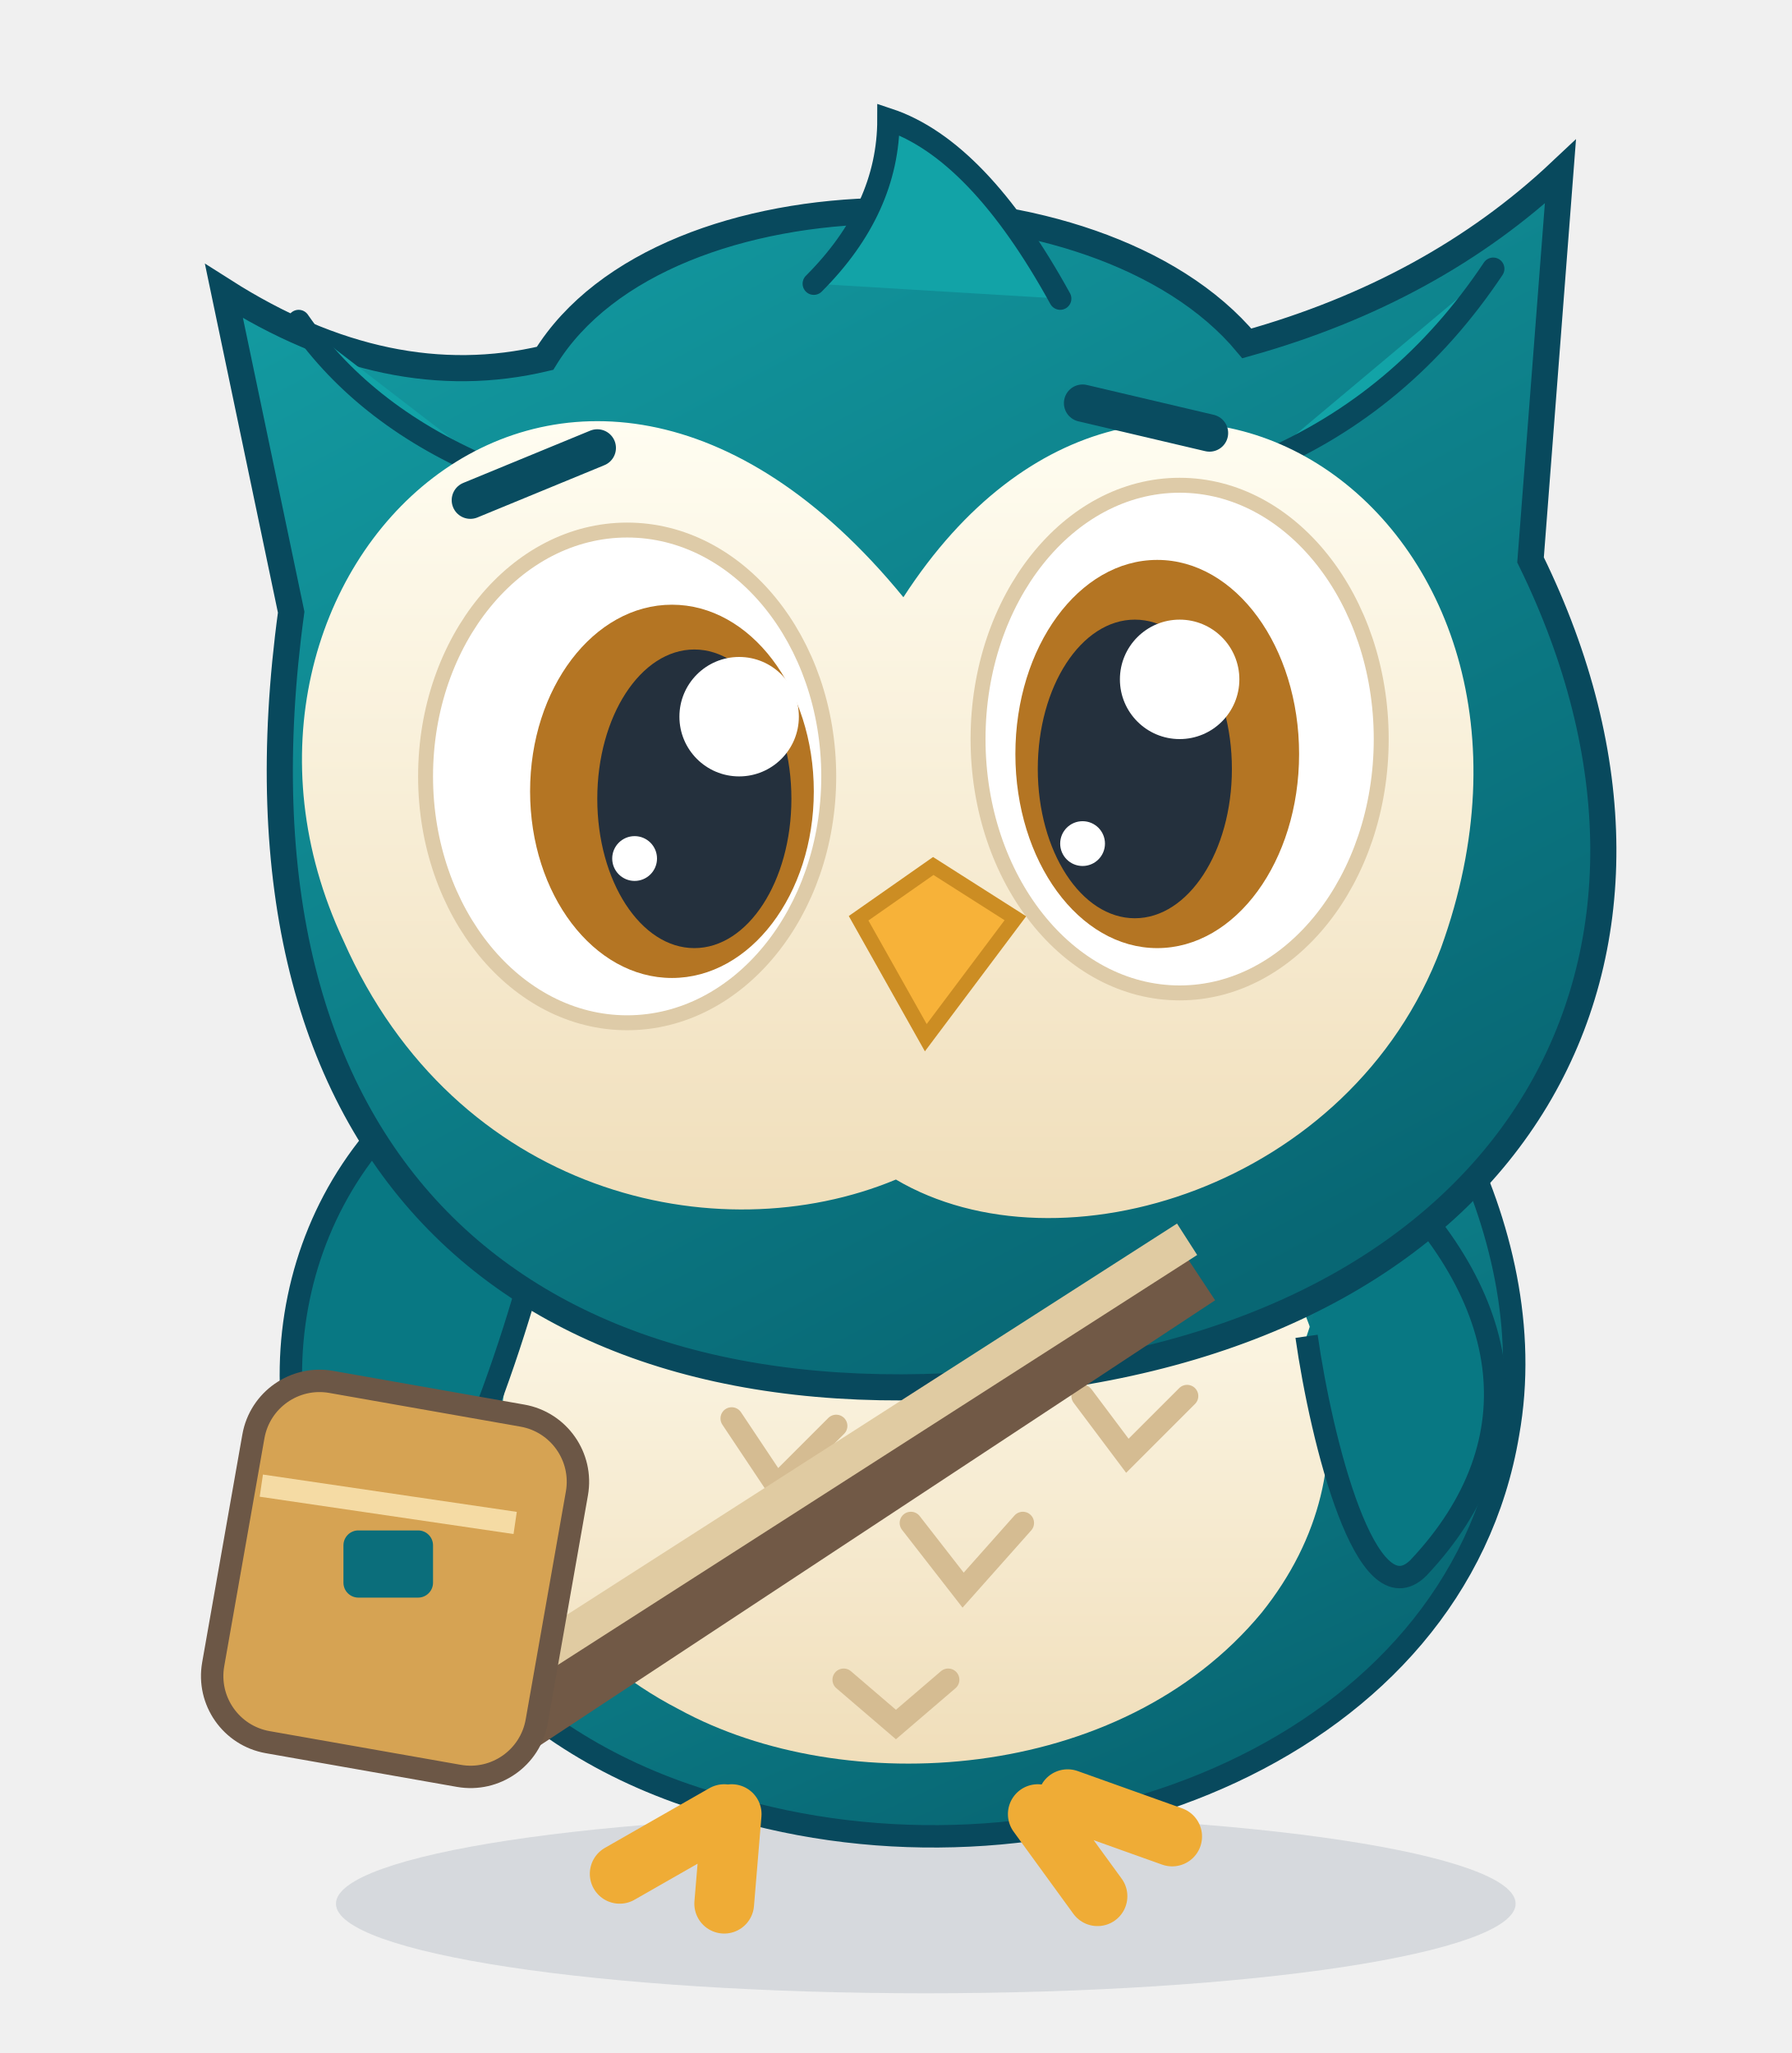
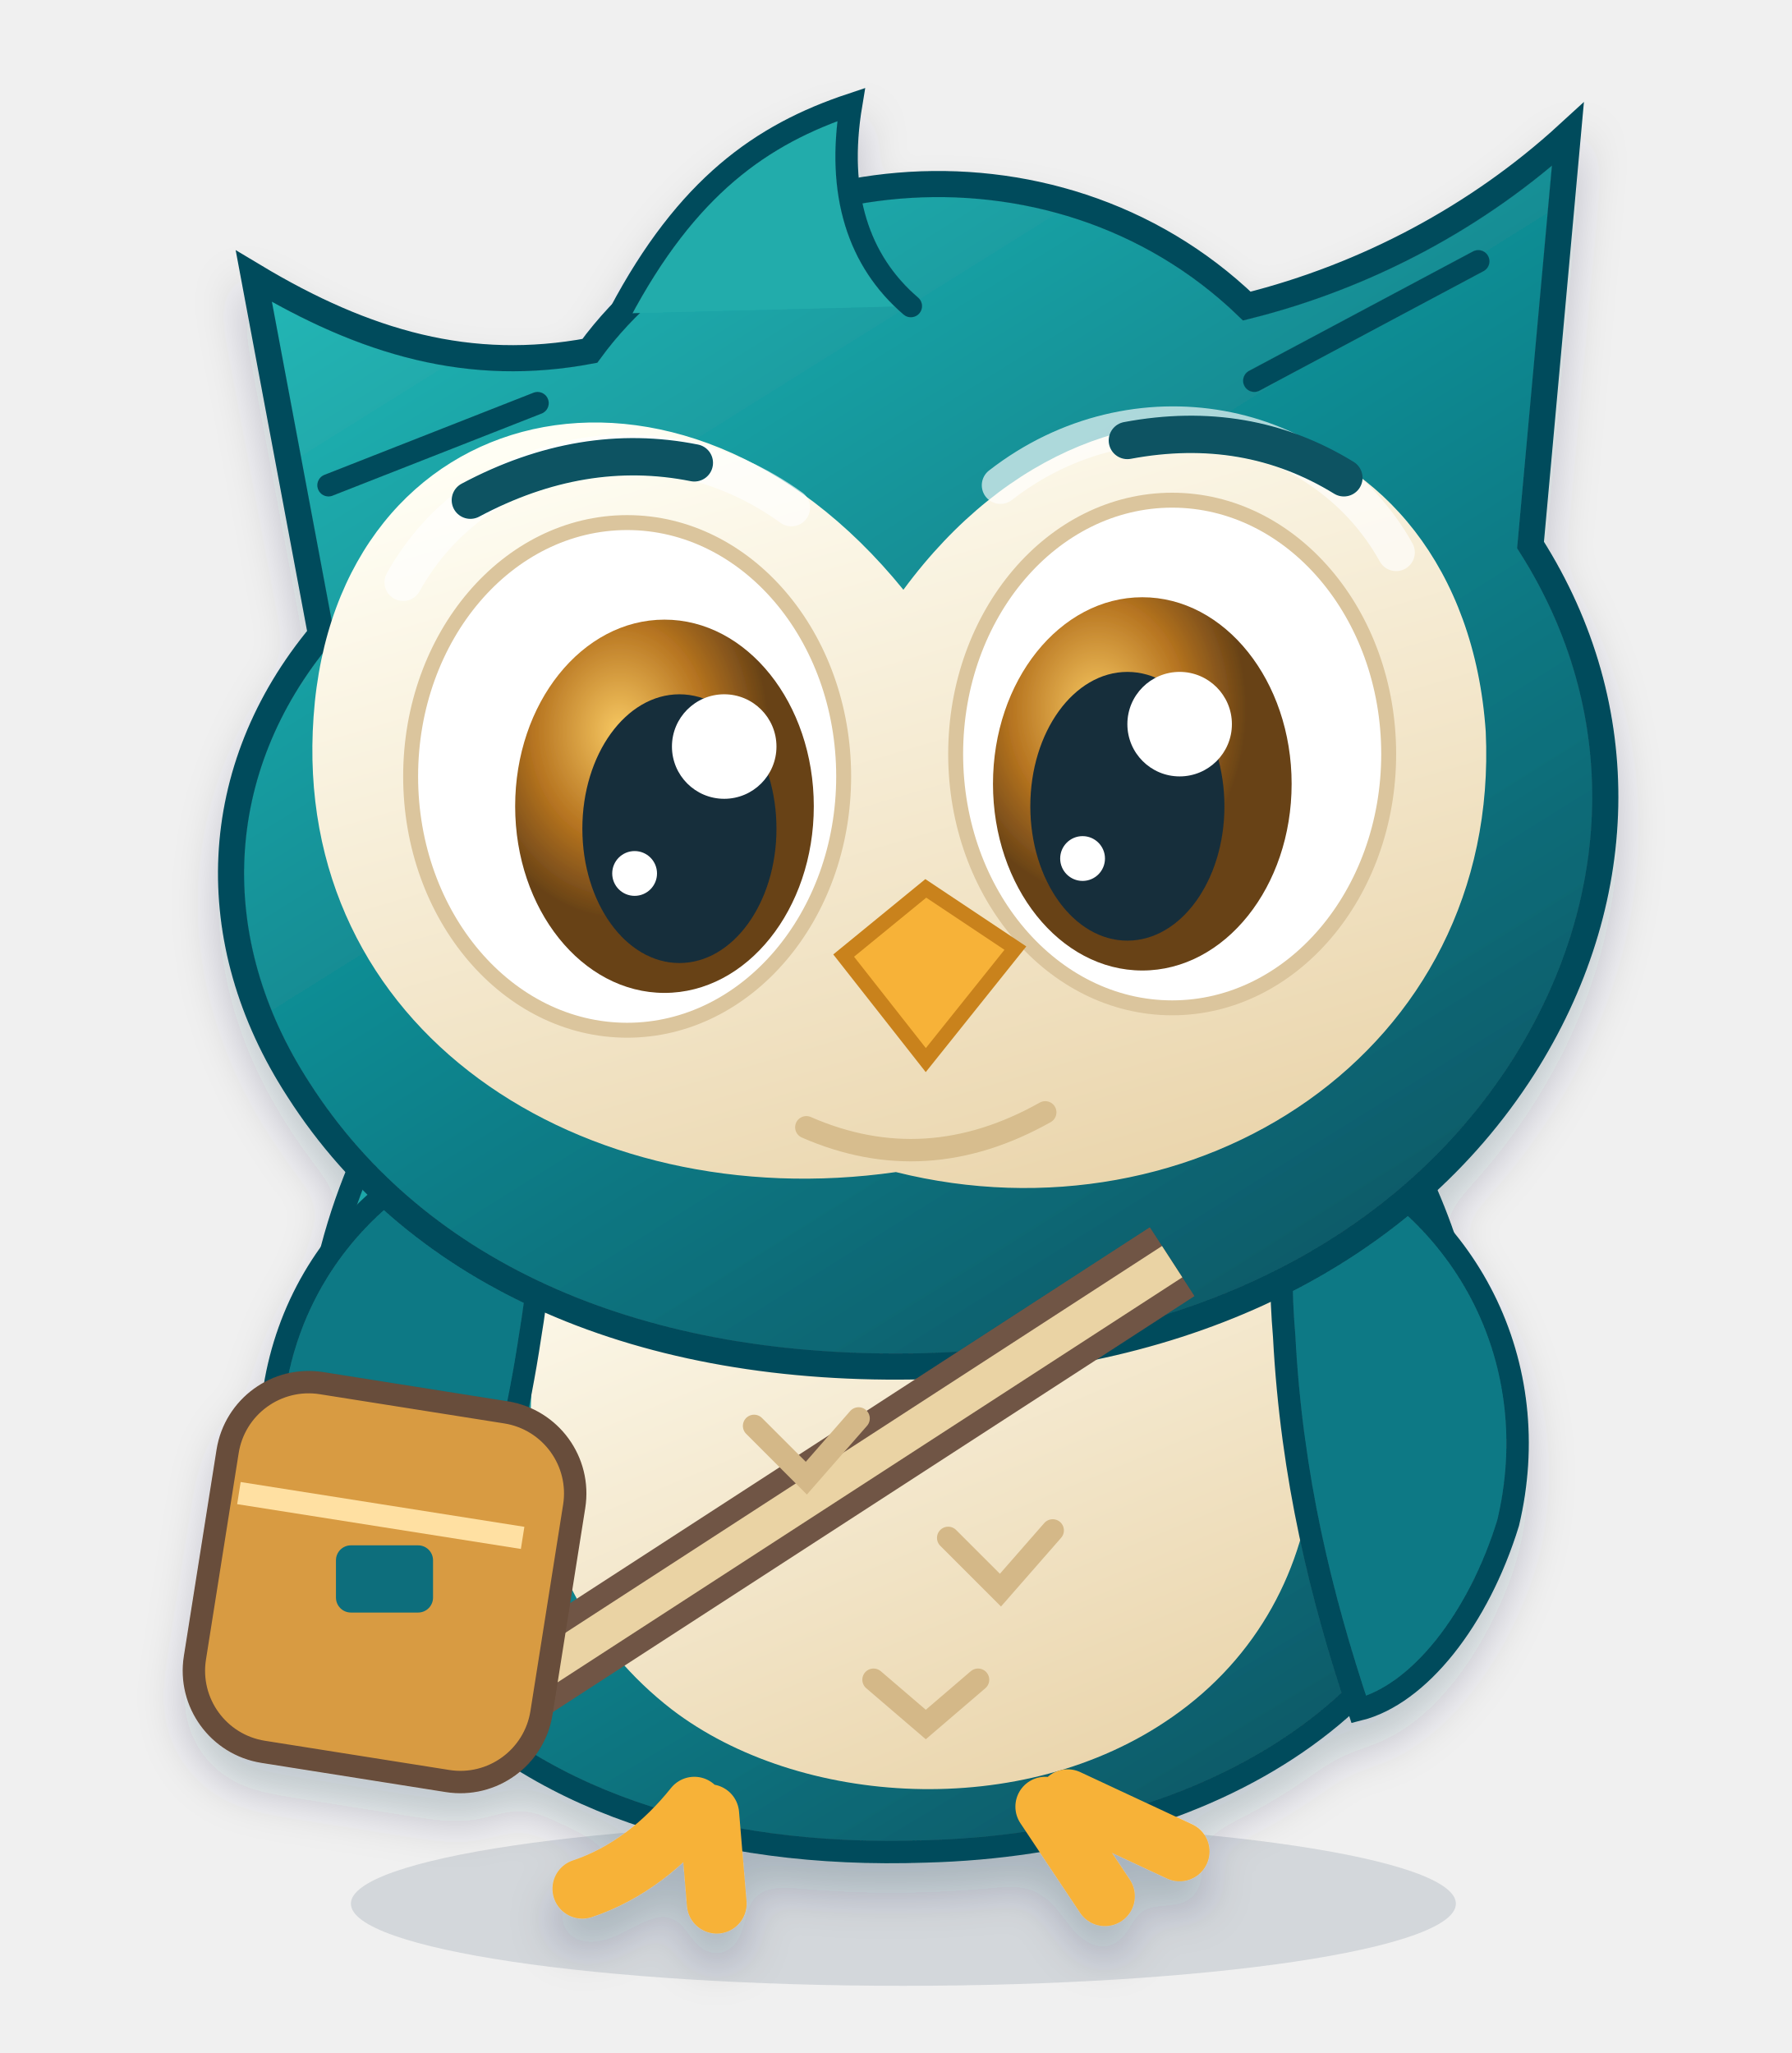
- <svg xmlns="http://www.w3.org/2000/svg" viewBox="0 0 240 275" role="img" aria-labelledby="title">
+ <svg xmlns="http://www.w3.org/2000/svg" viewBox="0 0 240 275" role="img" aria-labelledby="title desc">
  <defs>
-     <linearGradient id="body" x2=".6" y2="1">
-       <stop stop-color="#149fa5" />
-       <stop offset="1" stop-color="#086774" />
+     <linearGradient id="body" x1=".15" y1=".05" x2=".82" y2="1">
+       <stop stop-color="#24b5b4" />
+       <stop offset=".55" stop-color="#0b7f89" />
+       <stop offset="1" stop-color="#075463" />
    </linearGradient>
-     <linearGradient id="cream" x2="0" y2="1">
-       <stop stop-color="#fffdf1" />
-       <stop offset="1" stop-color="#f0deba" />
+     <linearGradient id="cream" x1=".25" x2=".7" y2="1">
+       <stop stop-color="#fffef4" />
+       <stop offset="1" stop-color="#ead5ac" />
    </linearGradient>
+     <radialGradient id="iris" cx="35%" cy="30%">
+       <stop stop-color="#f7c862" />
+       <stop offset=".58" stop-color="#b67420" />
+       <stop offset="1" stop-color="#684217" />
+     </radialGradient>
+     <filter id="soft" x="-20%" y="-20%" width="140%" height="150%">
+       <feDropShadow dx="0" dy="4" stdDeviation="3" flood-color="#0f2d4a" flood-opacity=".2" />
+     </filter>
  </defs>
-   <ellipse cx="124" cy="255" rx="79" ry="12" fill="#0f2d4a" opacity=".12" />
-   <path d="M63 129C33 168 43 230 101 243c43 11 94-9 101-51 5-28-14-57-29-67Z" fill="url(#body)" stroke="#08495d" stroke-width="3" />
-   <path d="M86 155c-28 26-24 59 5 74 22 12 59 10 78-13 16-20 9-44-9-61Z" fill="url(#cream)" />
-   <path d="m98 190 6 9 8-8m10 13 7 9 8-9m-24 21 7 6 7-6m18-38 6 8 8-8" fill="none" stroke="#d5bc92" stroke-width="3" stroke-linecap="round" />
-   <path d="M61 143c-23 15-28 45-15 67 8 11 20-21 25-39m112-16c20 18 23 38 7 55-7 7-13-17-15-31" fill="#087883" stroke="#08495d" stroke-width="3" />
-   <path d="M97 243l-14 8m15-8-1 12m42-12 8 11m-4-13 14 5" stroke="#efac36" stroke-width="8" stroke-linecap="round" />
-   <path d="M39 82 30 39q22 14 43 9C89 22 147 22 167 46q25-7 42-23l-4 52c26 53-1 103-69 110-67 7-107-30-97-103Z" fill="url(#body)" stroke="#08495d" stroke-width="3.5" />
-   <path d="M66 63q-17-7-26-20m102-3q-11-20-23-24 0 12-10 22m60 24q19-8 31-26" fill="#12a3a7" stroke="#08495d" stroke-width="3" stroke-linecap="round" />
-   <path d="M121 80C76 25 23 77 46 126c15 34 50 42 74 32 22 13 61 1 73-31 21-58-39-98-72-47Z" fill="url(#cream)" />
-   <ellipse cx="84" cy="104" rx="27" ry="33" fill="#fff" stroke="#decba8" stroke-width="2" />
-   <ellipse cx="158" cy="99" rx="27" ry="34" fill="#fff" stroke="#decba8" stroke-width="2" />
-   <ellipse cx="90" cy="106" rx="19" ry="25" fill="#b47523" />
-   <ellipse cx="155" cy="101" rx="19" ry="26" fill="#b47523" />
-   <ellipse cx="93" cy="107" rx="13" ry="20" fill="#24303d" />
-   <ellipse cx="152" cy="103" rx="13" ry="20" fill="#24303d" />
-   <circle cx="99" cy="96" r="8" fill="#fff" />
-   <circle cx="158" cy="91" r="8" fill="#fff" />
-   <circle cx="85" cy="115" r="3" fill="#fff" />
-   <circle cx="145" cy="113" r="3" fill="#fff" />
-   <path d="m115 123 10-7 11 7-12 16Z" fill="#f7b239" stroke="#cc8d23" stroke-width="2" />
-   <path d="m63 67 17-7m65-6 17 4" stroke="#094c60" stroke-width="5" stroke-linecap="round" />
-   <path d="m160 170-91 60" stroke="#715946" stroke-width="10" />
-   <path d="m159 166-92 59" stroke="#e0cba2" stroke-width="5" />
-   <rect x="31" y="187" width="44" height="49" rx="9" fill="#d6a353" stroke="#6c5746" stroke-width="3" transform="rotate(10 53 211)" />
-   <path d="m35 199 34 5" stroke="#f5dba4" stroke-width="3" />
-   <rect x="46" y="205" width="12" height="9" rx="2" fill="#0b6e7b" />
+   <ellipse cx="121" cy="255" rx="74" ry="11" fill="#0f2d4a" opacity=".13" />
+   <g filter="url(#soft)">
+     <path d="M64 132c-24 25-31 68-8 92 15 17 39 25 68 24 38-1 70-20 73-53 3-28-14-55-31-68-25-18-77-16-102 5Z" fill="url(#body)" stroke="#064b5b" stroke-width="3" />
+     <path d="M82 157c-17 23-14 55 8 72 17 13 47 15 67 1 23-16 25-48 7-71-18-20-64-21-82-2Z" fill="url(#cream)" />
+     <path d="M68 151c-24 8-35 29-31 51 3 15 11 26 19 28 6-14 12-31 15-51 2-12 2-21-3-28Zm108 2c21 9 31 30 26 51-4 13-12 23-20 25-5-15-9-31-10-50-1-12 0-20 4-26Z" fill="#087985" stroke="#064b5b" stroke-width="3" />
+     <path d="M43 85 34 37c15 9 29 13 45 10 19-26 62-31 88-6 16-4 31-12 43-23l-5 55c14 22 13 48-1 70-16 25-45 39-80 40-38 1-68-12-84-37-13-20-12-43 3-61Z" fill="url(#body)" stroke="#064b5b" stroke-width="3.5" />
+     <path d="m44 65 28-11m96-3 30-16M83 42c9-17 19-24 31-28-2 12 1 21 8 27" fill="#22acab" stroke="#064b5b" stroke-width="3" stroke-linecap="round" />
+     <path d="M121 79C91 42 45 53 42 96c-3 42 36 67 78 61 40 10 81-16 79-59-3-44-50-57-78-19Z" fill="url(#cream)" />
+     <path d="M54 78c10-18 34-23 52-10m28-3c18-14 43-9 53 9" fill="none" stroke="#fff" stroke-width="5" stroke-linecap="round" opacity=".65" />
+     <ellipse cx="84" cy="104" rx="29" ry="34" fill="#fff" stroke="#dbc59d" stroke-width="2" />
+     <ellipse cx="157" cy="101" rx="29" ry="34" fill="#fff" stroke="#dbc59d" stroke-width="2" />
+     <ellipse cx="89" cy="108" rx="20" ry="25" fill="url(#iris)" />
+     <ellipse cx="153" cy="105" rx="20" ry="25" fill="url(#iris)" />
+     <ellipse cx="91" cy="111" rx="13" ry="18" fill="#182d3b" />
+     <ellipse cx="151" cy="108" rx="13" ry="18" fill="#182d3b" />
+     <circle cx="97" cy="100" r="7" fill="#fff" />
+     <circle cx="158" cy="97" r="7" fill="#fff" />
+     <circle cx="85" cy="117" r="3" fill="#fff" />
+     <circle cx="145" cy="115" r="3" fill="#fff" />
+     <path d="M63 67q15-8 30-5m58-3q16-3 29 5" fill="none" stroke="#075262" stroke-width="5" stroke-linecap="round" />
+     <path d="m113 128 11-9 12 8-12 15Z" fill="#f7b239" stroke="#c9821b" stroke-width="2" />
+     <path d="M108 151q16 7 32-2" fill="none" stroke="#d7bd8e" stroke-width="3" stroke-linecap="round" />
+     <path d="m157 169-91 59" stroke="#705545" stroke-width="11" />
+     <path d="m157 169-91 59" stroke="#ead3a4" stroke-width="5" />
+     <rect x="28" y="187" width="47" height="50" rx="11" fill="#d89b43" stroke="#684d3a" stroke-width="3" transform="rotate(9 52 212)" />
+     <path d="m32 200 38 6" stroke="#ffe0a2" stroke-width="3" />
+     <rect x="45" y="207" width="13" height="9" rx="2" fill="#0b6e7b" />
+     <path d="M93 242c-4 5-9 9-15 11m17-10 1 12m44-13 8 12m-5-13 15 7" stroke="#f7b239" stroke-width="8" stroke-linecap="round" />
+     <path d="m101 191 7 7 7-8m12 16 7 7 7-8m-24 20 7 6 7-6" fill="none" stroke="#d4b888" stroke-width="3" stroke-linecap="round" />
+   </g>
</svg>
